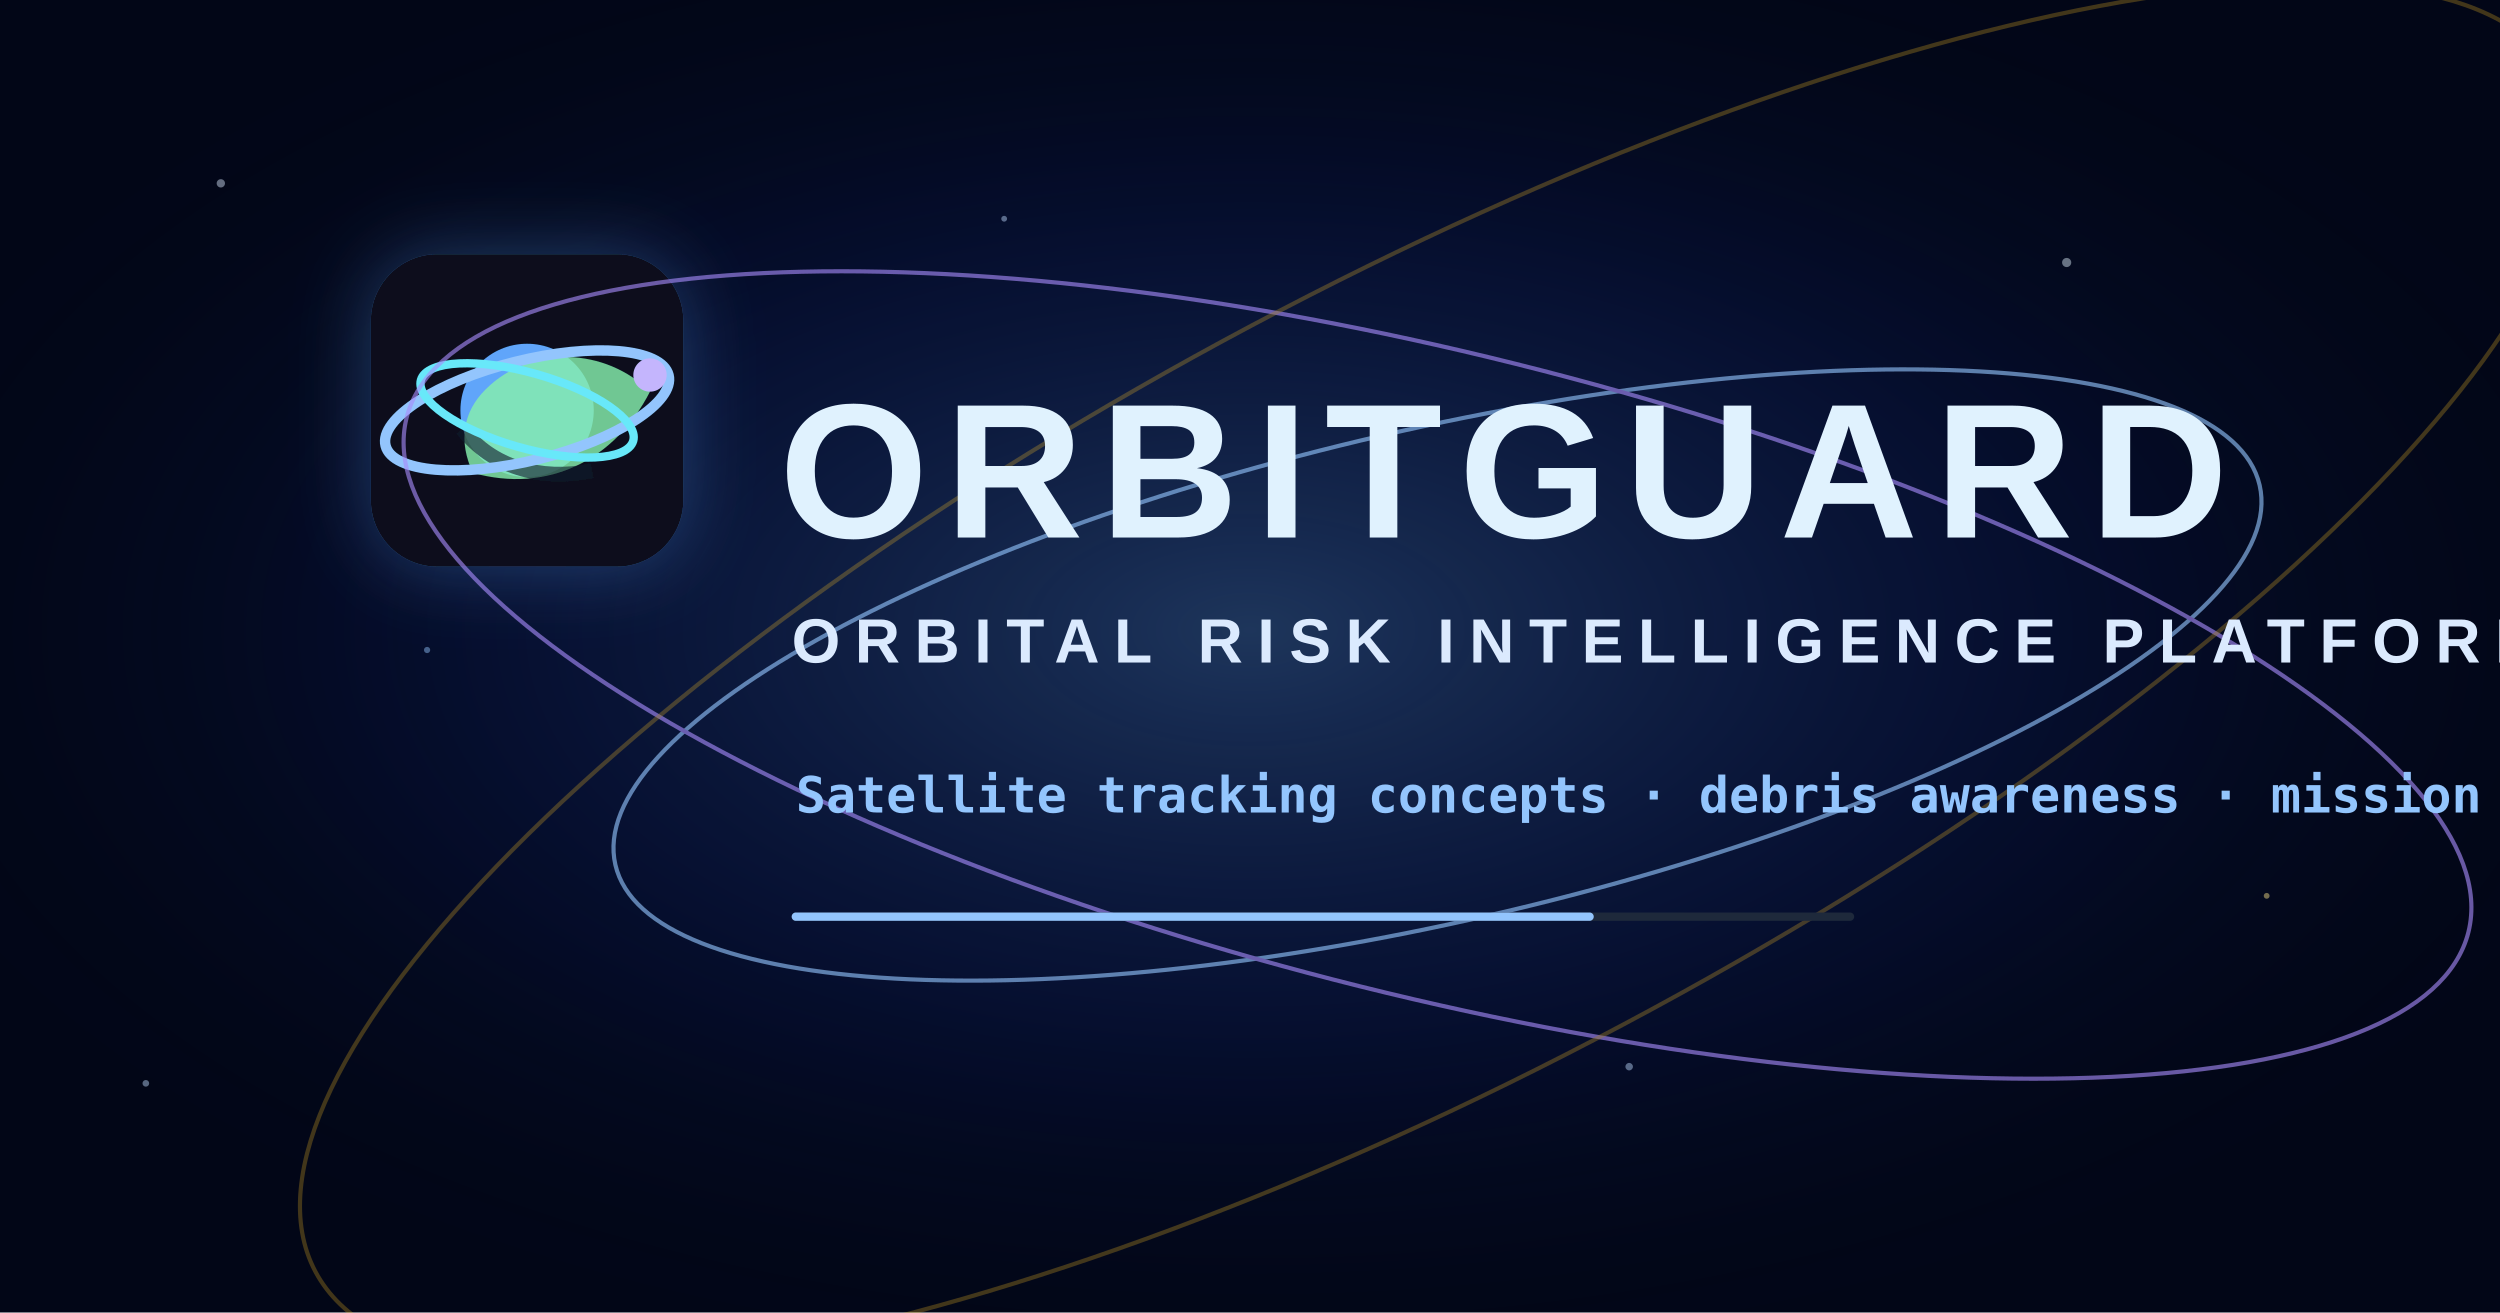
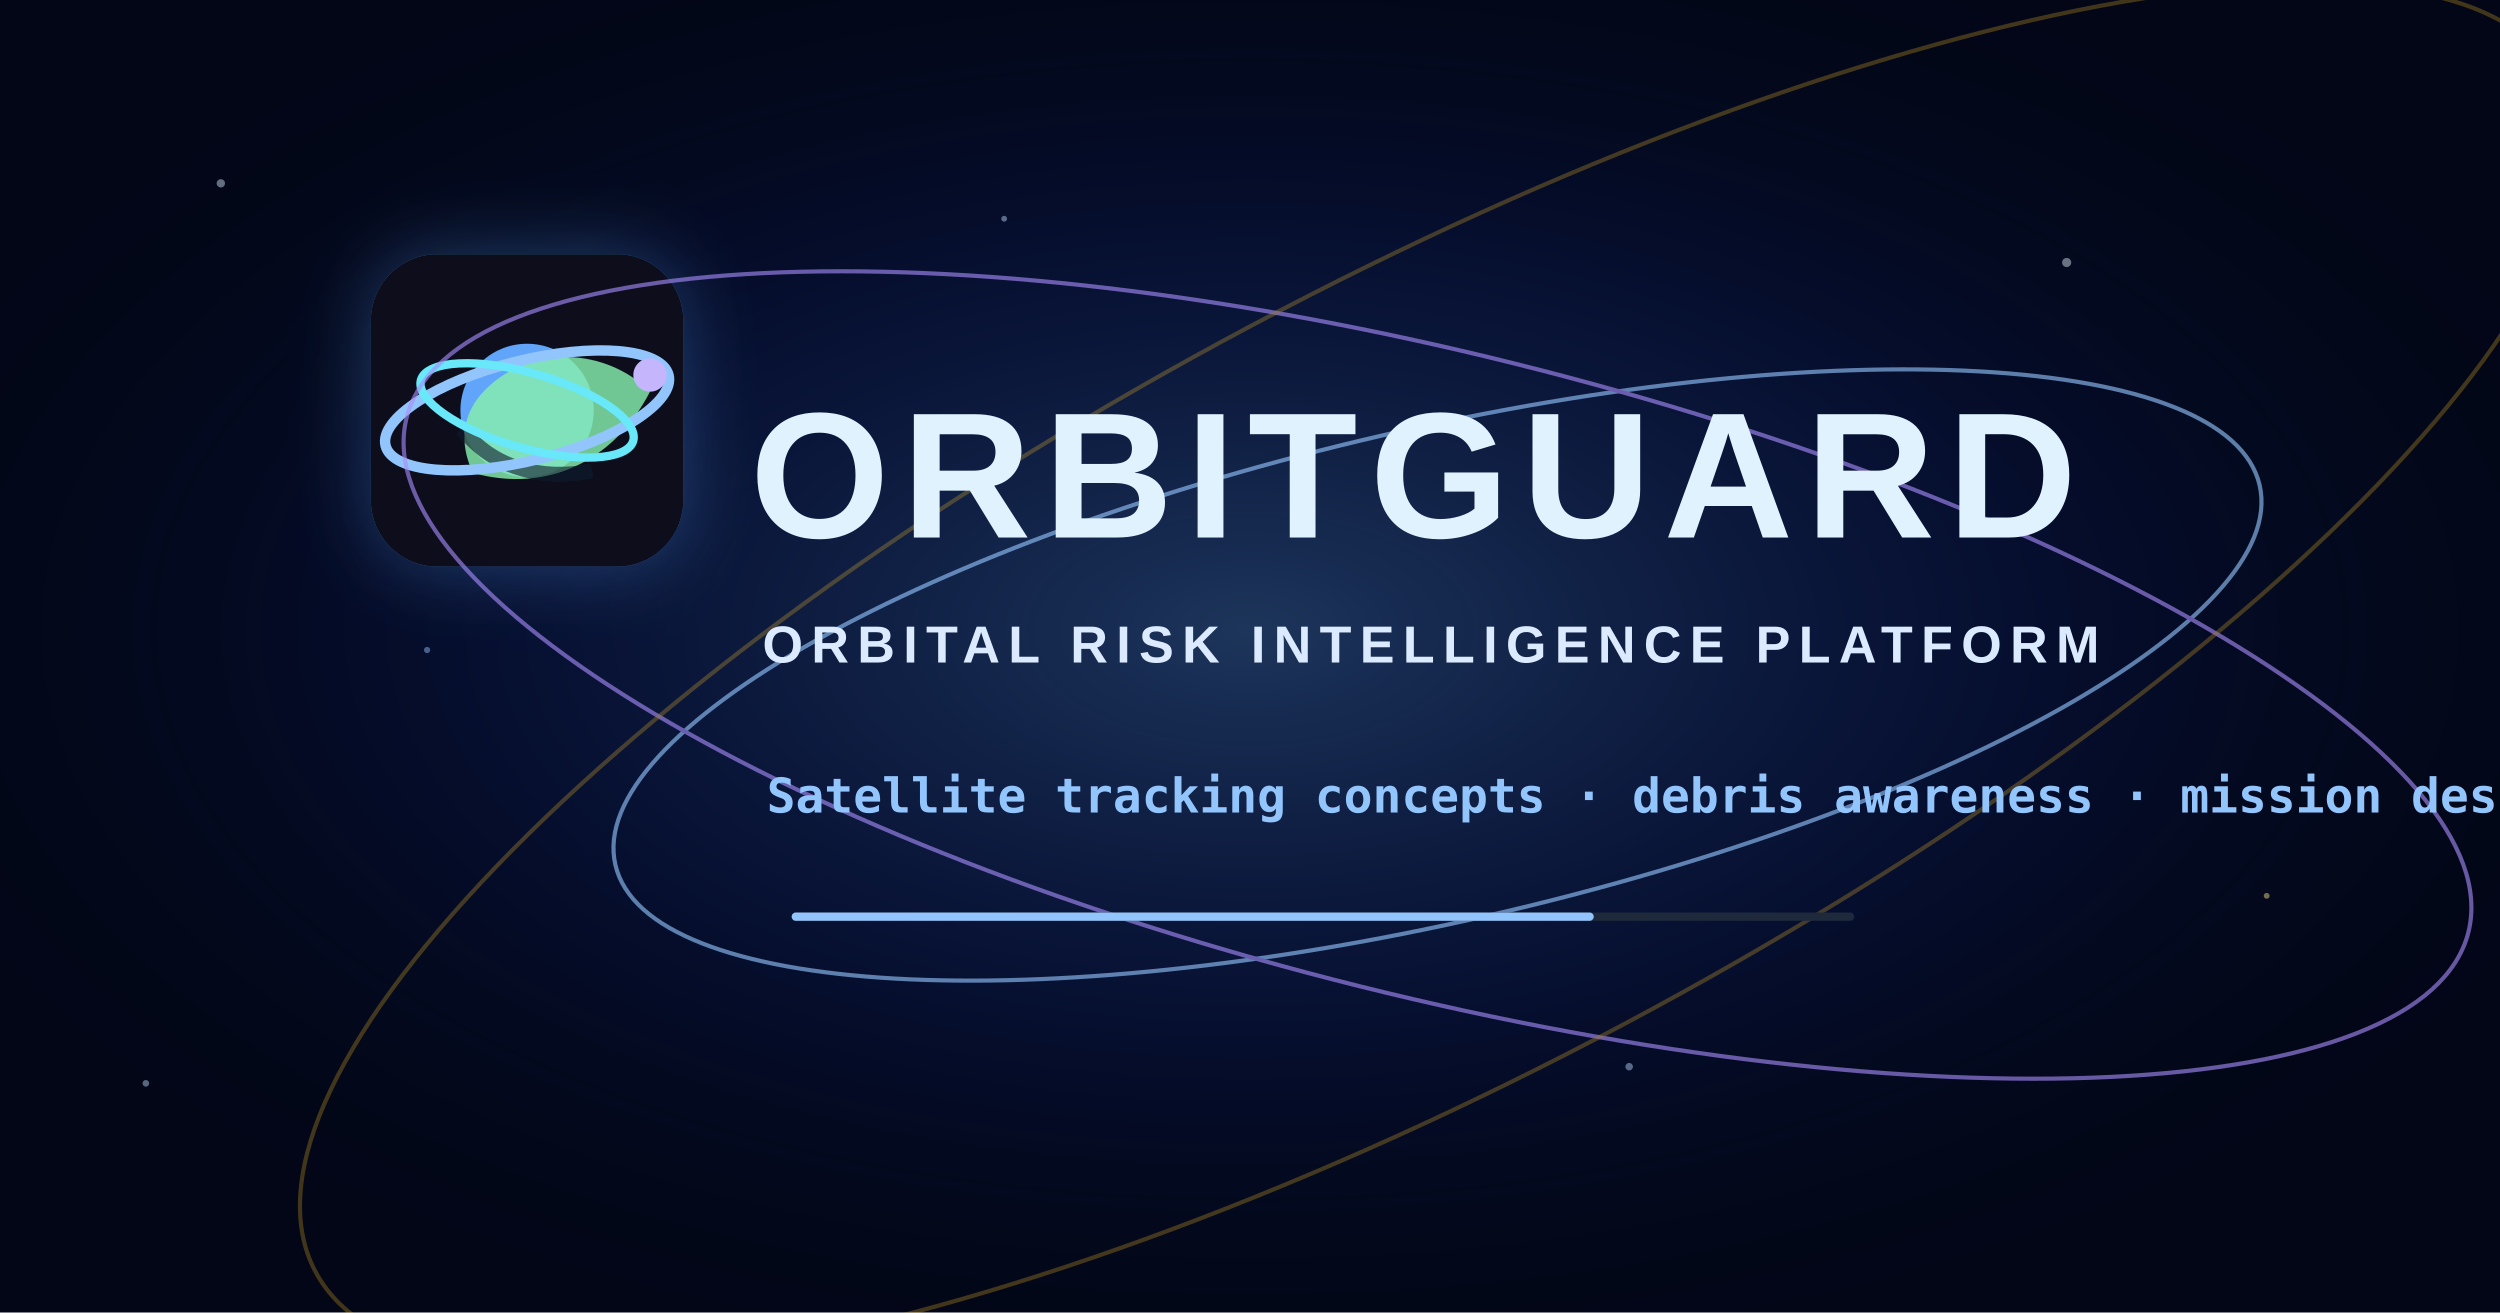
<svg xmlns="http://www.w3.org/2000/svg" width="1200" height="630" viewBox="0 0 1200 630" role="img" aria-labelledby="title desc">
  <defs>
    <radialGradient id="glow" cx="50%" cy="48%" r="58%">
      <stop offset="0%" stop-color="#60a5fa" stop-opacity="0.3" />
      <stop offset="54%" stop-color="#1d4ed8" stop-opacity="0.12" />
      <stop offset="100%" stop-color="#020617" stop-opacity="0" />
    </radialGradient>
    <linearGradient id="titleGrad" x1="160" x2="1020" y1="0" y2="0">
      <stop stop-color="#e0f2fe" />
      <stop offset="0.5" stop-color="#93c5fd" />
      <stop offset="1" stop-color="#c4b5fd" />
    </linearGradient>
    <filter id="softShadow" x="-40%" y="-40%" width="180%" height="180%">
      <feDropShadow dx="0" dy="18" stdDeviation="24" flood-color="#000814" flood-opacity="0.5" />
      <feDropShadow dx="0" dy="0" stdDeviation="18" flood-color="#60a5fa" flood-opacity="0.32" />
    </filter>
  </defs>
  <rect width="1200" height="630" fill="#020617" />
  <rect width="1200" height="630" fill="url(#glow)" />
  <g opacity="0.45">
    <circle cx="106" cy="88" r="2" fill="#dbeafe" />
    <circle cx="205" cy="312" r="1.5" fill="#93c5fd" />
    <circle cx="992" cy="126" r="2.2" fill="#e0f2fe" />
    <circle cx="1088" cy="430" r="1.4" fill="#fde68a" />
    <circle cx="782" cy="512" r="1.8" fill="#bfdbfe" />
    <circle cx="482" cy="105" r="1.4" fill="#bfdbfe" />
    <circle cx="70" cy="520" r="1.6" fill="#bfdbfe" />
  </g>
  <g transform="translate(178 122)" filter="url(#softShadow)">
    <rect x="0" y="0" width="150" height="150" rx="32" fill="#07111f" />
    <circle cx="75" cy="75" r="32" fill="#60a5fa" />
    <path d="M55 65c22-22 58-20 79 1-17 33-49 49-85 39-7-15-5-29 6-40z" fill="#86efac" opacity="0.82" />
    <path d="M44 84c14 18 37 25 62 20" fill="none" stroke="#0f172a" stroke-width="7" opacity="0.6" />
    <ellipse cx="75" cy="75" rx="70" ry="24" fill="none" stroke="#93c5fd" stroke-width="5" transform="rotate(-14 75 75)" />
    <ellipse cx="75" cy="75" rx="53" ry="18" fill="none" stroke="#67e8f9" stroke-width="4" transform="rotate(16 75 75)" />
    <circle cx="134" cy="58" r="8" fill="#c4b5fd" />
  </g>
  <g opacity="0.62" fill="none" stroke-linecap="round">
    <ellipse cx="690" cy="324" rx="405" ry="118" stroke="#93c5fd" stroke-width="2" transform="rotate(-13 690 324)" />
    <ellipse cx="690" cy="324" rx="510" ry="154" stroke="#a78bfa" stroke-width="2" transform="rotate(14 690 324)" />
    <ellipse cx="690" cy="324" rx="610" ry="190" stroke="#fbbf24" stroke-opacity="0.42" stroke-width="2" transform="rotate(-28 690 324)" />
  </g>
-   <text x="374" y="258" fill="url(#titleGrad)" font-family="Orbitron, Space Grotesk, Arial, sans-serif" font-size="92" font-weight="900" letter-spacing="8">ORBITGUARD</text>
-   <text x="380" y="318" fill="#dbeafe" font-family="Space Grotesk, Arial, sans-serif" font-size="30" font-weight="700" letter-spacing="7">ORBITAL RISK INTELLIGENCE PLATFORM</text>
-   <text x="382" y="390" fill="#93c5fd" font-family="JetBrains Mono, Menlo, monospace" font-size="24" font-weight="700">Satellite tracking concepts · debris awareness · mission design</text>
+   <text x="360" y="258" fill="url(#titleGrad)" font-family="Orbitron, Space Grotesk, Arial, sans-serif" font-size="86" font-weight="900" letter-spacing="6">ORBITGUARD</text>
+   <text x="366" y="318" fill="#dbeafe" font-family="Space Grotesk, Arial, sans-serif" font-size="25" font-weight="700" letter-spacing="4">ORBITAL RISK INTELLIGENCE PLATFORM</text>
+   <text x="368" y="390" fill="#93c5fd" font-family="JetBrains Mono, Menlo, monospace" font-size="23" font-weight="700">Satellite tracking concepts · debris awareness · mission design</text>
  <rect x="380" y="438" width="510" height="4" rx="2" fill="#1e293b" />
  <rect x="380" y="438" width="385" height="4" rx="2" fill="#93c5fd" />
</svg>
